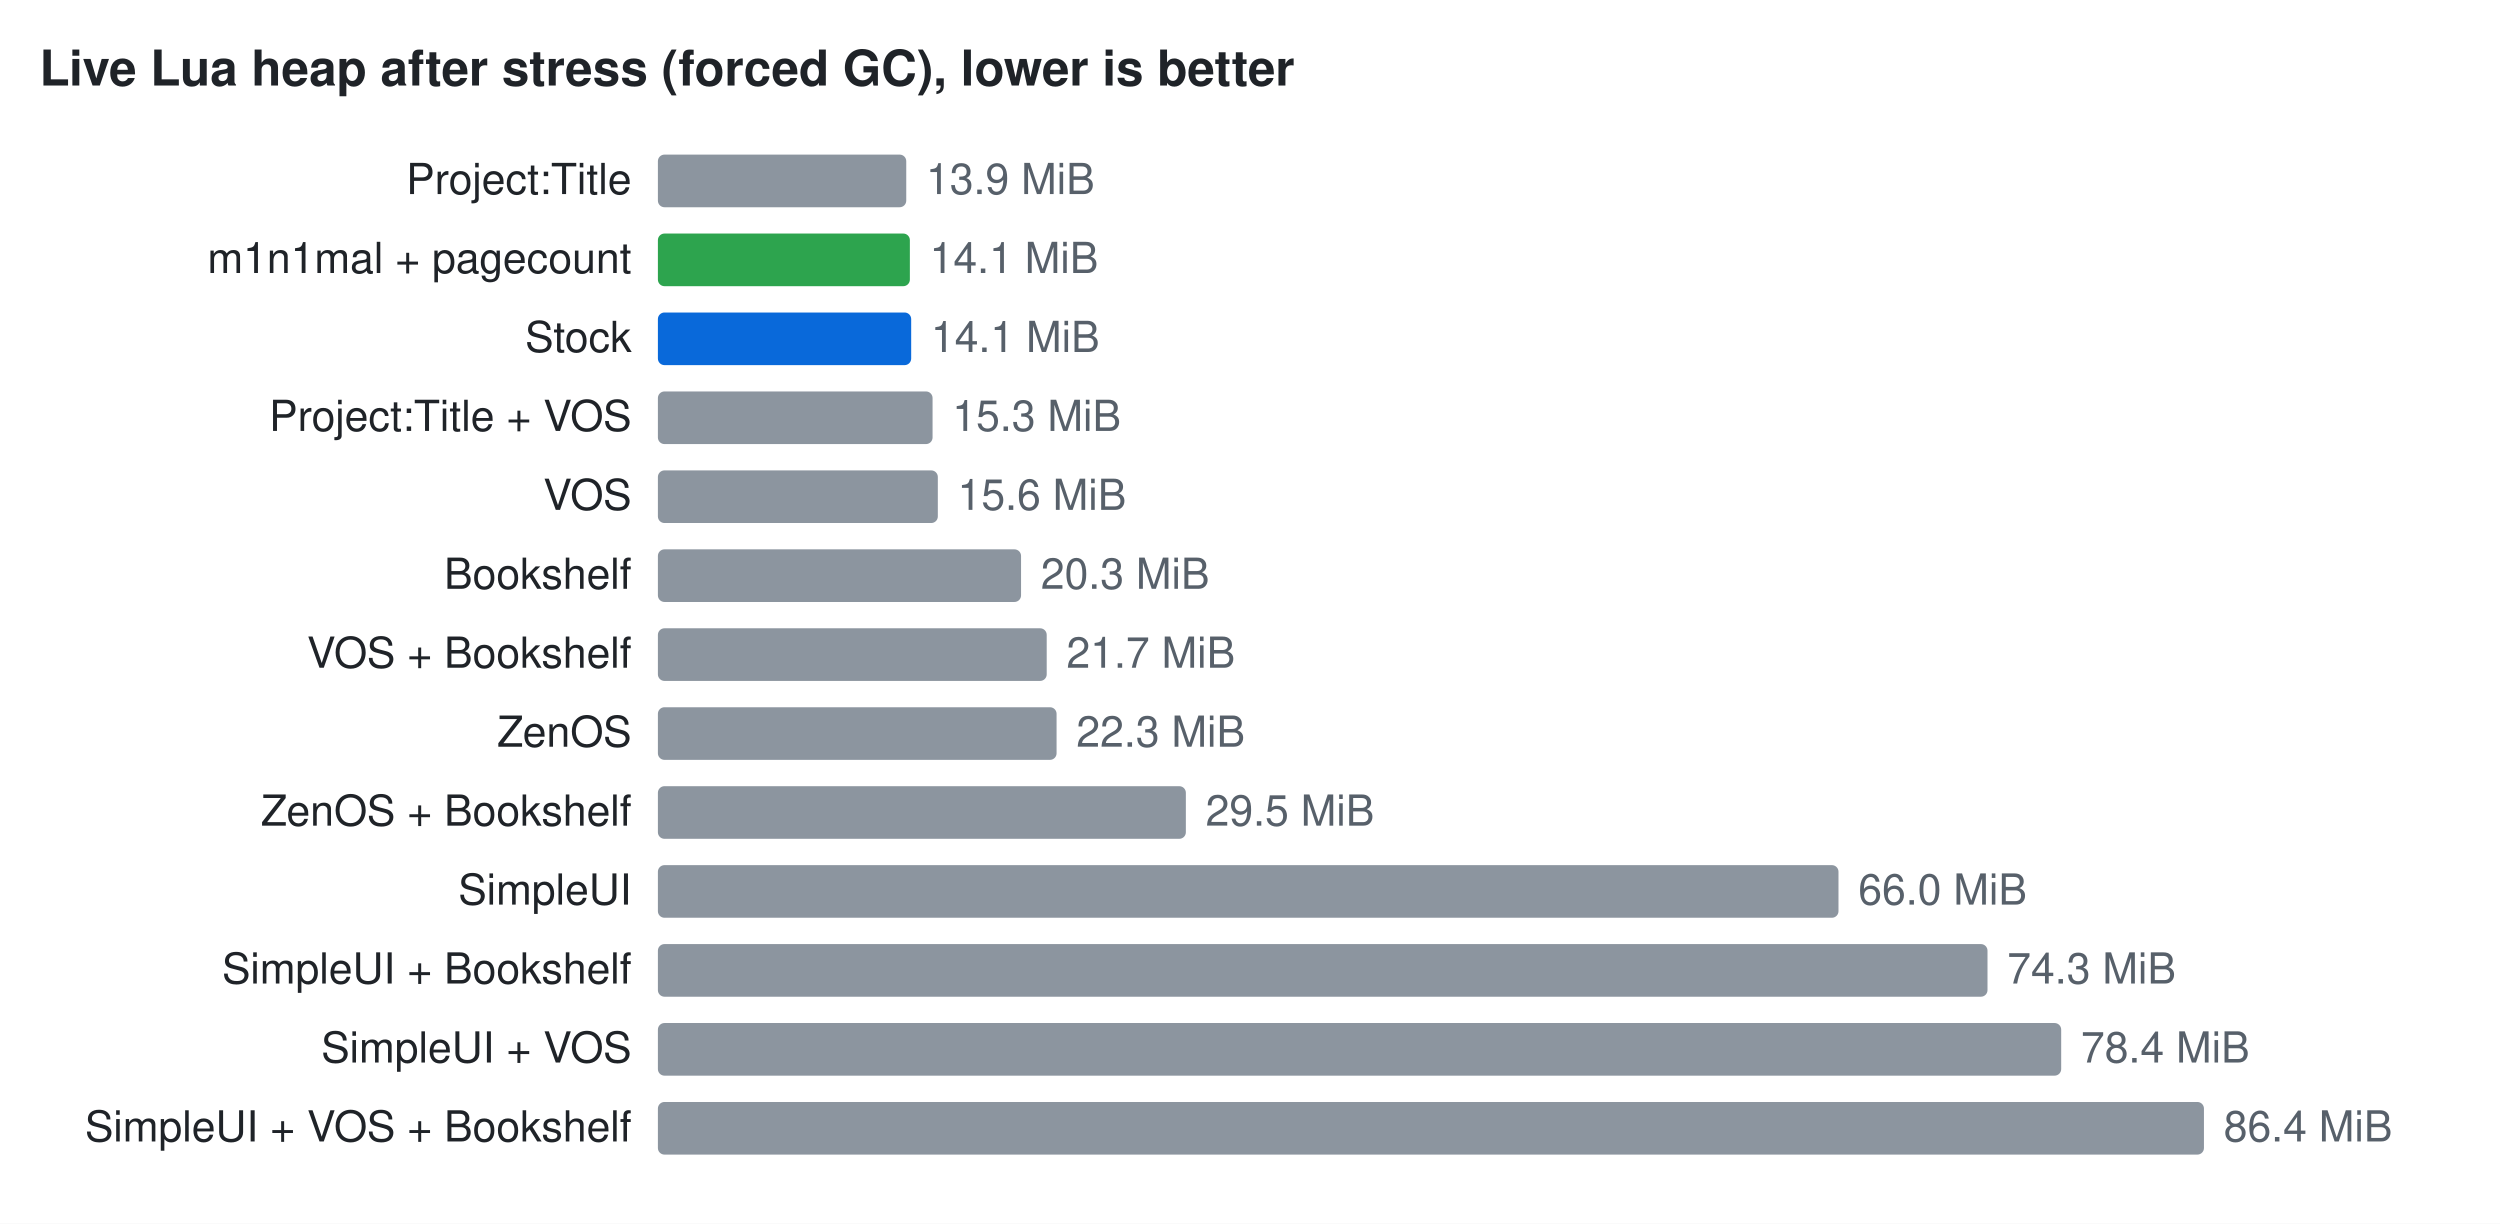
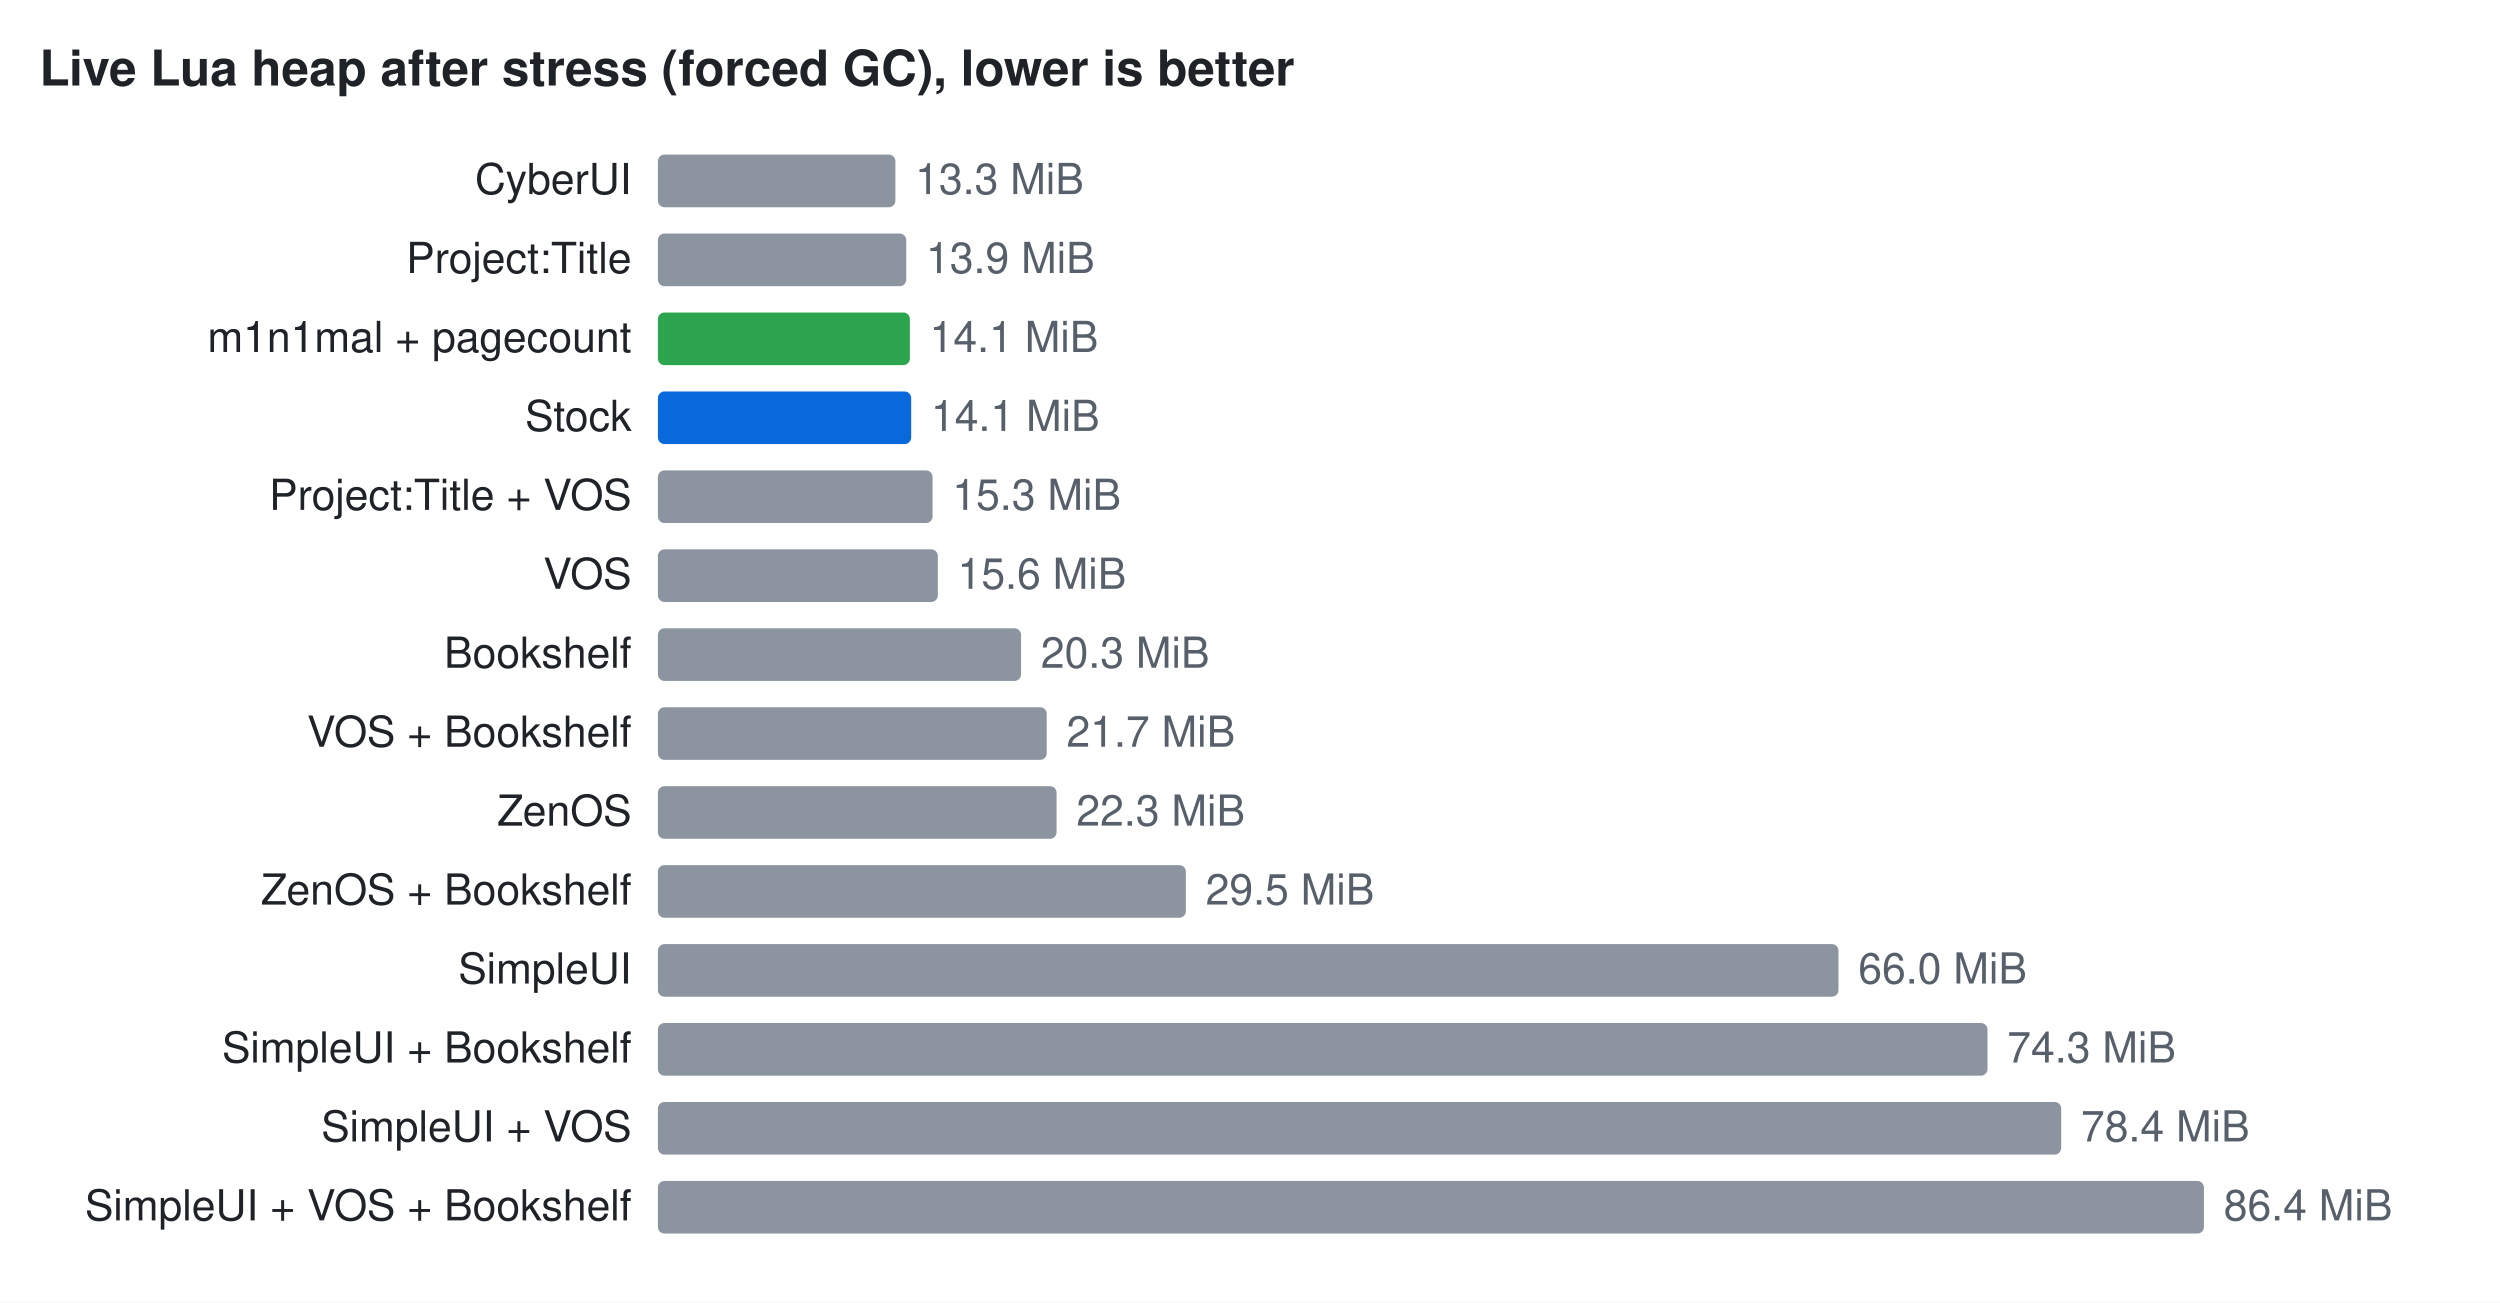
- <svg xmlns="http://www.w3.org/2000/svg" width="760" height="372" viewBox="0 0 760 372" font-family="Helvetica, Arial, sans-serif" font-size="13">
-   <rect width="760" height="372" fill="#ffffff" />
+ <svg xmlns="http://www.w3.org/2000/svg" width="760" height="396" viewBox="0 0 760 396" font-family="Helvetica, Arial, sans-serif" font-size="13">
+   <rect width="760" height="396" fill="#ffffff" />
  <text x="12" y="26" font-size="15" font-weight="bold" fill="#1f2328">Live Lua heap after stress (forced GC), lower is better</text>
-   <text x="192" y="59" text-anchor="end" fill="#1f2328">Project:Title</text>
-   <rect x="200" y="47" width="75.5" height="16" rx="2" fill="#8c959f" />
-   <text x="281.5" y="59" fill="#57606a">13.9 MiB</text>
-   <text x="192" y="83" text-anchor="end" fill="#1f2328">m1n1mal + pagecount</text>
-   <rect x="200" y="71" width="76.6" height="16" rx="2" fill="#2da44e" />
-   <text x="282.6" y="83" fill="#57606a">14.1 MiB</text>
-   <text x="192" y="107" text-anchor="end" fill="#1f2328">Stock</text>
-   <rect x="200" y="95" width="77.0" height="16" rx="2" fill="#0969da" />
-   <text x="283.0" y="107" fill="#57606a">14.1 MiB</text>
-   <text x="192" y="131" text-anchor="end" fill="#1f2328">Project:Title + VOS</text>
-   <rect x="200" y="119" width="83.5" height="16" rx="2" fill="#8c959f" />
-   <text x="289.5" y="131" fill="#57606a">15.3 MiB</text>
-   <text x="192" y="155" text-anchor="end" fill="#1f2328">VOS</text>
-   <rect x="200" y="143" width="85.1" height="16" rx="2" fill="#8c959f" />
-   <text x="291.1" y="155" fill="#57606a">15.6 MiB</text>
-   <text x="192" y="179" text-anchor="end" fill="#1f2328">Bookshelf</text>
-   <rect x="200" y="167" width="110.4" height="16" rx="2" fill="#8c959f" />
-   <text x="316.4" y="179" fill="#57606a">20.3 MiB</text>
-   <text x="192" y="203" text-anchor="end" fill="#1f2328">VOS + Bookshelf</text>
-   <rect x="200" y="191" width="118.2" height="16" rx="2" fill="#8c959f" />
-   <text x="324.2" y="203" fill="#57606a">21.7 MiB</text>
-   <text x="192" y="227" text-anchor="end" fill="#1f2328">ZenOS</text>
-   <rect x="200" y="215" width="121.2" height="16" rx="2" fill="#8c959f" />
-   <text x="327.2" y="227" fill="#57606a">22.3 MiB</text>
-   <text x="192" y="251" text-anchor="end" fill="#1f2328">ZenOS + Bookshelf</text>
-   <rect x="200" y="239" width="160.5" height="16" rx="2" fill="#8c959f" />
-   <text x="366.5" y="251" fill="#57606a">29.5 MiB</text>
-   <text x="192" y="275" text-anchor="end" fill="#1f2328">SimpleUI</text>
-   <rect x="200" y="263" width="358.9" height="16" rx="2" fill="#8c959f" />
-   <text x="564.9" y="275" fill="#57606a">66.0 MiB</text>
-   <text x="192" y="299" text-anchor="end" fill="#1f2328">SimpleUI + Bookshelf</text>
-   <rect x="200" y="287" width="404.2" height="16" rx="2" fill="#8c959f" />
-   <text x="610.2" y="299" fill="#57606a">74.3 MiB</text>
-   <text x="192" y="323" text-anchor="end" fill="#1f2328">SimpleUI + VOS</text>
-   <rect x="200" y="311" width="426.6" height="16" rx="2" fill="#8c959f" />
-   <text x="632.6" y="323" fill="#57606a">78.4 MiB</text>
-   <text x="192" y="347" text-anchor="end" fill="#1f2328">SimpleUI + VOS + Bookshelf</text>
-   <rect x="200" y="335" width="470.0" height="16" rx="2" fill="#8c959f" />
-   <text x="676.0" y="347" fill="#57606a">86.4 MiB</text>
+   <text x="192" y="59" text-anchor="end" fill="#1f2328">CyberUI</text>
+   <rect x="200" y="47" width="72.2" height="16" rx="2" fill="#8c959f" />
+   <text x="278.2" y="59" fill="#57606a">13.3 MiB</text>
+   <text x="192" y="83" text-anchor="end" fill="#1f2328">Project:Title</text>
+   <rect x="200" y="71" width="75.5" height="16" rx="2" fill="#8c959f" />
+   <text x="281.5" y="83" fill="#57606a">13.9 MiB</text>
+   <text x="192" y="107" text-anchor="end" fill="#1f2328">m1n1mal + pagecount</text>
+   <rect x="200" y="95" width="76.6" height="16" rx="2" fill="#2da44e" />
+   <text x="282.6" y="107" fill="#57606a">14.1 MiB</text>
+   <text x="192" y="131" text-anchor="end" fill="#1f2328">Stock</text>
+   <rect x="200" y="119" width="77.0" height="16" rx="2" fill="#0969da" />
+   <text x="283.0" y="131" fill="#57606a">14.1 MiB</text>
+   <text x="192" y="155" text-anchor="end" fill="#1f2328">Project:Title + VOS</text>
+   <rect x="200" y="143" width="83.5" height="16" rx="2" fill="#8c959f" />
+   <text x="289.5" y="155" fill="#57606a">15.3 MiB</text>
+   <text x="192" y="179" text-anchor="end" fill="#1f2328">VOS</text>
+   <rect x="200" y="167" width="85.1" height="16" rx="2" fill="#8c959f" />
+   <text x="291.1" y="179" fill="#57606a">15.6 MiB</text>
+   <text x="192" y="203" text-anchor="end" fill="#1f2328">Bookshelf</text>
+   <rect x="200" y="191" width="110.4" height="16" rx="2" fill="#8c959f" />
+   <text x="316.4" y="203" fill="#57606a">20.3 MiB</text>
+   <text x="192" y="227" text-anchor="end" fill="#1f2328">VOS + Bookshelf</text>
+   <rect x="200" y="215" width="118.2" height="16" rx="2" fill="#8c959f" />
+   <text x="324.2" y="227" fill="#57606a">21.7 MiB</text>
+   <text x="192" y="251" text-anchor="end" fill="#1f2328">ZenOS</text>
+   <rect x="200" y="239" width="121.2" height="16" rx="2" fill="#8c959f" />
+   <text x="327.2" y="251" fill="#57606a">22.3 MiB</text>
+   <text x="192" y="275" text-anchor="end" fill="#1f2328">ZenOS + Bookshelf</text>
+   <rect x="200" y="263" width="160.5" height="16" rx="2" fill="#8c959f" />
+   <text x="366.5" y="275" fill="#57606a">29.5 MiB</text>
+   <text x="192" y="299" text-anchor="end" fill="#1f2328">SimpleUI</text>
+   <rect x="200" y="287" width="358.9" height="16" rx="2" fill="#8c959f" />
+   <text x="564.9" y="299" fill="#57606a">66.0 MiB</text>
+   <text x="192" y="323" text-anchor="end" fill="#1f2328">SimpleUI + Bookshelf</text>
+   <rect x="200" y="311" width="404.2" height="16" rx="2" fill="#8c959f" />
+   <text x="610.2" y="323" fill="#57606a">74.3 MiB</text>
+   <text x="192" y="347" text-anchor="end" fill="#1f2328">SimpleUI + VOS</text>
+   <rect x="200" y="335" width="426.6" height="16" rx="2" fill="#8c959f" />
+   <text x="632.6" y="347" fill="#57606a">78.4 MiB</text>
+   <text x="192" y="371" text-anchor="end" fill="#1f2328">SimpleUI + VOS + Bookshelf</text>
+   <rect x="200" y="359" width="470.0" height="16" rx="2" fill="#8c959f" />
+   <text x="676.0" y="371" fill="#57606a">86.4 MiB</text>
</svg>
